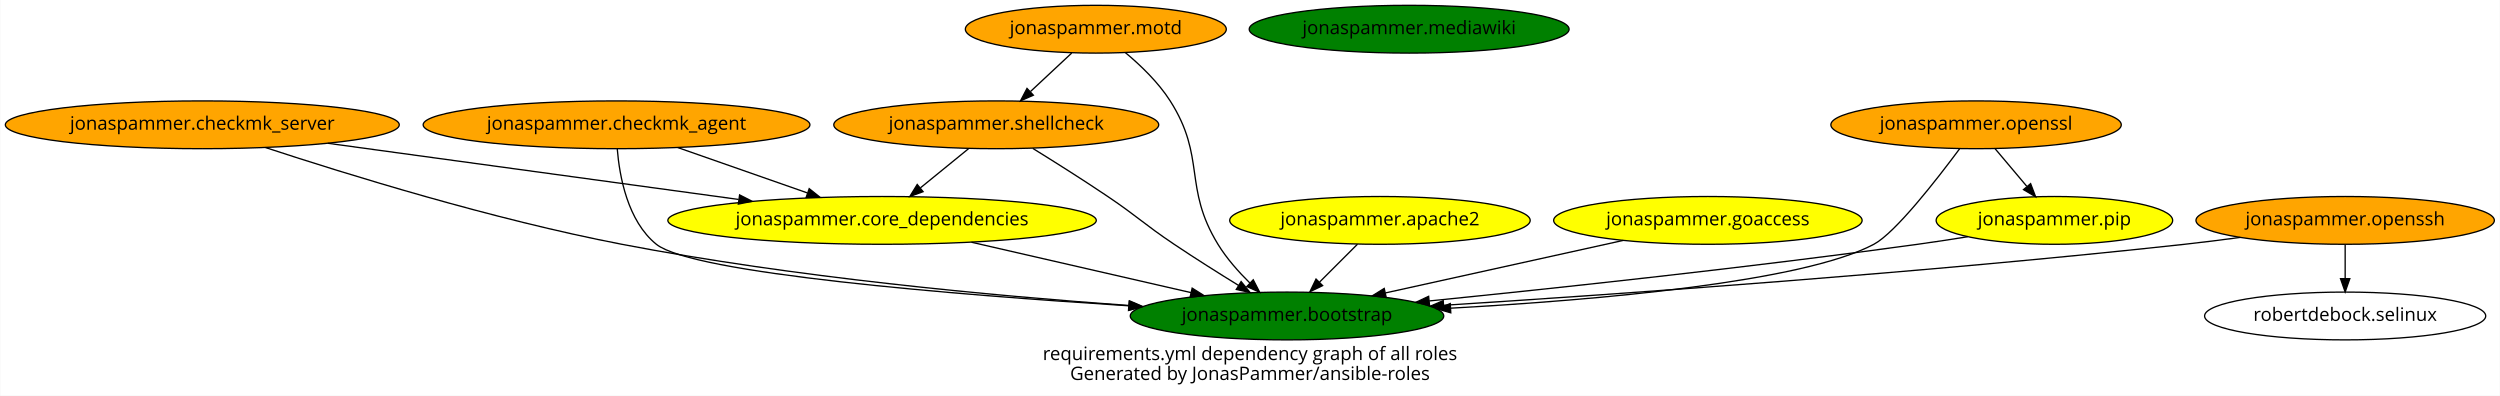
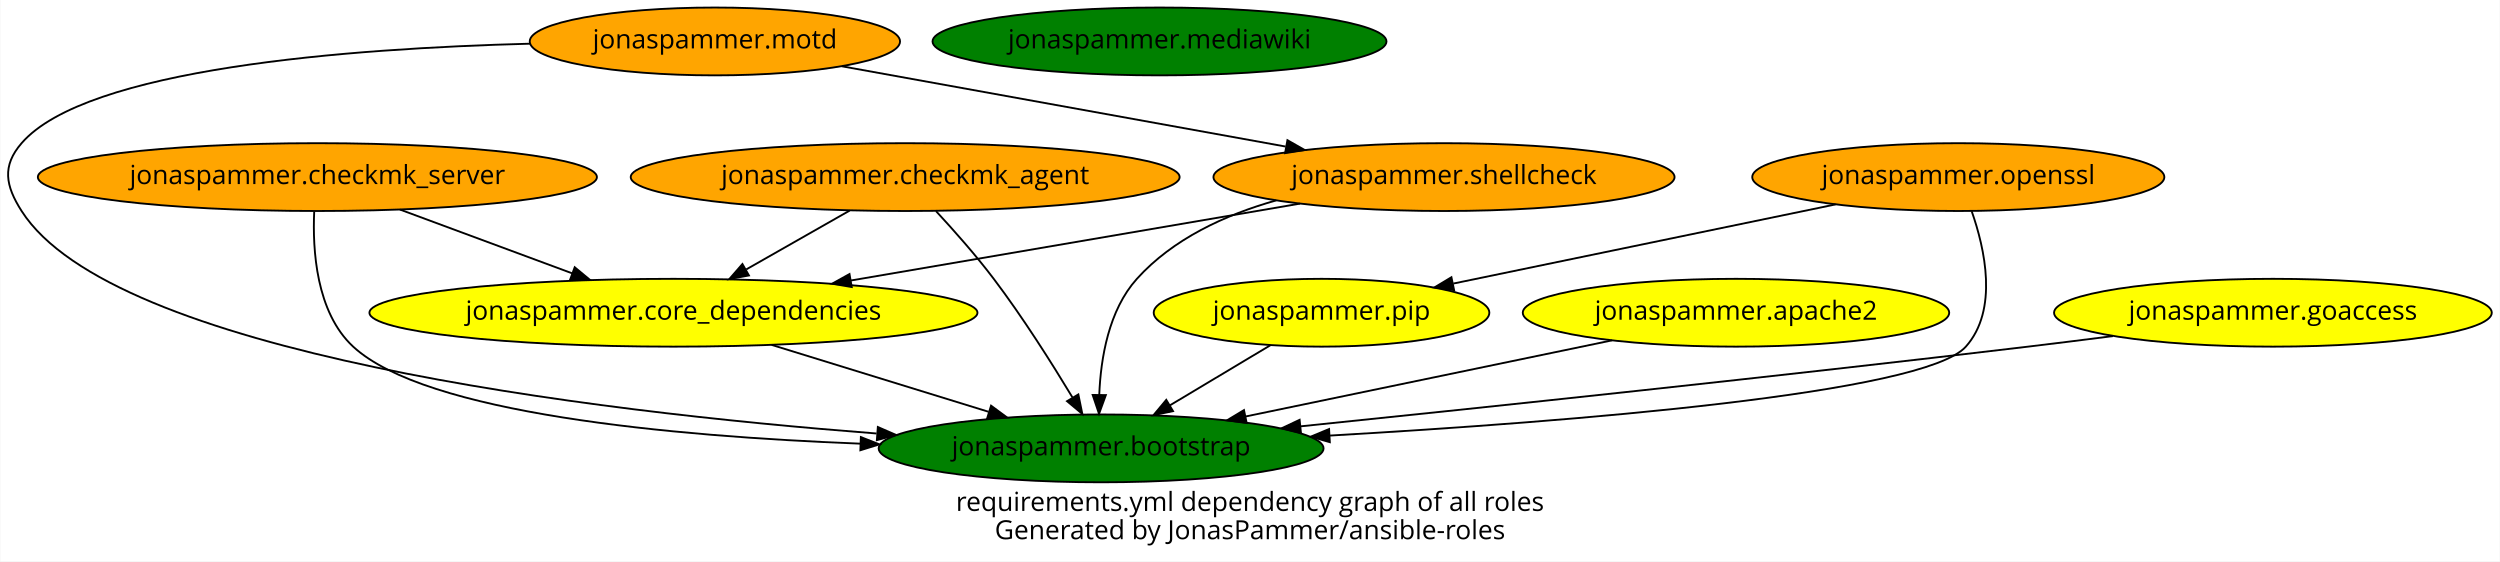
- <svg xmlns="http://www.w3.org/2000/svg" width="1883pt" height="298pt" viewBox="0.00 0.00 1882.63 298.00">
+ <svg xmlns="http://www.w3.org/2000/svg" width="1327pt" height="298pt" viewBox="0.00 0.00 1326.61 298.00">
  <g id="graph0" class="graph" transform="scale(1 1) rotate(0) translate(4 294)">
-     <polygon fill="white" stroke="transparent" points="-4,4 -4,-294 1878.63,-294 1878.63,4 -4,4" />
-     <text text-anchor="middle" x="937.31" y="-22.8" font-family="Open Sans" font-size="14.00">requirements.yml dependency graph of all roles </text>
-     <text text-anchor="middle" x="937.31" y="-7.8" font-family="Open Sans" font-size="14.00"> Generated by JonasPammer/ansible-roles</text>
+     <polygon fill="white" stroke="transparent" points="-4,4 -4,-294 1322.61,-294 1322.61,4 -4,4" />
+     <text text-anchor="middle" x="659.31" y="-22.8" font-family="Open Sans" font-size="14.00">requirements.yml dependency graph of all roles </text>
+     <text text-anchor="middle" x="659.31" y="-7.8" font-family="Open Sans" font-size="14.00"> Generated by JonasPammer/ansible-roles</text>
    <g id="node1" class="node">
-       <ellipse fill="green" stroke="black" cx="965.19" cy="-56" rx="118.08" ry="18" />
-       <text text-anchor="middle" x="965.19" y="-52.3" font-family="Open Sans" font-size="14.00">jonaspammer.bootstrap</text>
+       <ellipse fill="green" stroke="black" cx="580.27" cy="-56" rx="118.08" ry="18" />
+       <text text-anchor="middle" x="580.27" y="-52.3" font-family="Open Sans" font-size="14.00">jonaspammer.bootstrap</text>
    </g>
    <g id="node2" class="node">
-       <ellipse fill="yellow" stroke="black" cx="660.19" cy="-128" rx="161.37" ry="18" />
-       <text text-anchor="middle" x="660.19" y="-124.3" font-family="Open Sans" font-size="14.00">jonaspammer.core_dependencies</text>
+       <ellipse fill="yellow" stroke="black" cx="353.27" cy="-128" rx="161.37" ry="18" />
+       <text text-anchor="middle" x="353.27" y="-124.3" font-family="Open Sans" font-size="14.00">jonaspammer.core_dependencies</text>
    </g>
    <g id="edge1" class="edge">
-       <path fill="none" stroke="black" d="M727.5,-111.55C776.51,-100.3 842.8,-85.09 892.93,-73.58" />
-       <polygon fill="black" stroke="black" points="893.76,-76.98 902.73,-71.34 892.2,-70.16 893.76,-76.98" />
+       <path fill="none" stroke="black" d="M405.35,-110.94C439.69,-100.35 484.76,-86.45 520.55,-75.42" />
+       <polygon fill="black" stroke="black" points="521.86,-78.68 530.39,-72.38 519.8,-71.99 521.86,-78.68" />
    </g>
    <g id="node3" class="node">
-       <ellipse fill="yellow" stroke="black" cx="1543.19" cy="-128" rx="89.08" ry="18" />
-       <text text-anchor="middle" x="1543.19" y="-124.3" font-family="Open Sans" font-size="14.00">jonaspammer.pip</text>
+       <ellipse fill="yellow" stroke="black" cx="697.27" cy="-128" rx="89.08" ry="18" />
+       <text text-anchor="middle" x="697.27" y="-124.3" font-family="Open Sans" font-size="14.00">jonaspammer.pip</text>
    </g>
    <g id="edge2" class="edge">
-       <path fill="none" stroke="black" d="M1477.88,-115.69C1465.38,-113.68 1452.4,-111.69 1440.19,-110 1314.16,-92.58 1168.71,-77.02 1072.31,-67.33" />
-       <polygon fill="black" stroke="black" points="1072.56,-63.84 1062.26,-66.33 1071.86,-70.81 1072.56,-63.84" />
+       <path fill="none" stroke="black" d="M670.14,-110.76C654.27,-101.27 634.03,-89.17 616.78,-78.84" />
+       <polygon fill="black" stroke="black" points="618.45,-75.76 608.07,-73.63 614.86,-81.77 618.45,-75.76" />
    </g>
    <g id="node4" class="node">
-       <ellipse fill="orange" stroke="black" cx="746.19" cy="-200" rx="122.38" ry="18" />
-       <text text-anchor="middle" x="746.19" y="-196.3" font-family="Open Sans" font-size="14.00">jonaspammer.shellcheck</text>
+       <ellipse fill="orange" stroke="black" cx="762.27" cy="-200" rx="122.38" ry="18" />
+       <text text-anchor="middle" x="762.27" y="-196.3" font-family="Open Sans" font-size="14.00">jonaspammer.shellcheck</text>
    </g>
    <g id="edge3" class="edge">
-       <path fill="none" stroke="black" d="M773.7,-182.23C790.23,-172.01 811.6,-158.54 830.19,-146 852.89,-130.69 857.45,-125.25 880.19,-110 895.88,-99.47 913.57,-88.33 928.73,-79" />
-       <polygon fill="black" stroke="black" points="930.63,-81.94 937.33,-73.73 926.97,-75.97 930.63,-81.94" />
+       <path fill="none" stroke="black" d="M673.26,-187.64C646.1,-179.98 618.4,-167.22 599.27,-146 584.28,-129.36 580.07,-103.86 579.29,-84.42" />
+       <polygon fill="black" stroke="black" points="582.79,-84.29 579.17,-74.33 575.79,-84.37 582.79,-84.29" />
    </g>
    <g id="edge4" class="edge">
-       <path fill="none" stroke="black" d="M725.37,-182.05C714.46,-173.18 700.94,-162.17 689.04,-152.48" />
-       <polygon fill="black" stroke="black" points="691.08,-149.63 681.11,-146.03 686.66,-155.06 691.08,-149.63" />
+       <path fill="none" stroke="black" d="M685.82,-185.92C618.36,-174.37 519.79,-157.5 447.48,-145.12" />
+       <polygon fill="black" stroke="black" points="447.9,-141.64 437.45,-143.41 446.72,-148.54 447.9,-141.64" />
    </g>
    <g id="node5" class="node">
-       <ellipse fill="orange" stroke="black" cx="148.19" cy="-200" rx="148.37" ry="18" />
-       <text text-anchor="middle" x="148.19" y="-196.3" font-family="Open Sans" font-size="14.00">jonaspammer.checkmk_server</text>
+       <ellipse fill="orange" stroke="black" cx="164.27" cy="-200" rx="148.37" ry="18" />
+       <text text-anchor="middle" x="164.27" y="-196.3" font-family="Open Sans" font-size="14.00">jonaspammer.checkmk_server</text>
    </g>
    <g id="edge5" class="edge">
-       <path fill="none" stroke="black" d="M195.76,-182.87C257.09,-162.72 367.36,-128.62 464.19,-110 593.65,-85.11 744.34,-71.15 846.39,-63.89" />
-       <polygon fill="black" stroke="black" points="846.69,-67.37 856.42,-63.18 846.2,-60.39 846.69,-67.37" />
+       <path fill="none" stroke="black" d="M162.59,-181.79C161.65,-161.5 163.56,-128.24 183.27,-110 221.58,-74.56 351.44,-62.46 452.33,-58.51" />
+       <polygon fill="black" stroke="black" points="452.75,-62 462.61,-58.13 452.49,-55 452.75,-62" />
    </g>
    <g id="edge6" class="edge">
-       <path fill="none" stroke="black" d="M242.69,-186.08C330.28,-174.1 460.5,-156.3 552.17,-143.77" />
-       <polygon fill="black" stroke="black" points="552.88,-147.2 562.31,-142.38 551.93,-140.27 552.88,-147.2" />
+       <path fill="none" stroke="black" d="M208.11,-182.76C235.34,-172.68 270.55,-159.64 299.47,-148.93" />
+       <polygon fill="black" stroke="black" points="300.86,-152.15 309.02,-145.39 298.43,-145.58 300.86,-152.15" />
    </g>
    <g id="node6" class="node">
-       <ellipse fill="orange" stroke="black" cx="460.19" cy="-200" rx="145.67" ry="18" />
-       <text text-anchor="middle" x="460.19" y="-196.3" font-family="Open Sans" font-size="14.00">jonaspammer.checkmk_agent</text>
+       <ellipse fill="orange" stroke="black" cx="476.27" cy="-200" rx="145.67" ry="18" />
+       <text text-anchor="middle" x="476.27" y="-196.3" font-family="Open Sans" font-size="14.00">jonaspammer.checkmk_agent</text>
    </g>
    <g id="edge7" class="edge">
-       <path fill="none" stroke="black" d="M460.73,-181.87C462.39,-161.33 468.48,-127.5 490.19,-110 517.38,-88.08 714.26,-72.07 845.86,-63.68" />
-       <polygon fill="black" stroke="black" points="846.25,-67.16 856.01,-63.03 845.81,-60.17 846.25,-67.16" />
+       <path fill="none" stroke="black" d="M492.65,-181.92C502.03,-171.81 513.78,-158.56 523.27,-146 538.64,-125.69 554.1,-101.24 565.03,-83.11" />
+       <polygon fill="black" stroke="black" points="568.19,-84.64 570.31,-74.26 562.18,-81.05 568.19,-84.64" />
    </g>
    <g id="edge8" class="edge">
-       <path fill="none" stroke="black" d="M506.32,-182.85C535.36,-172.69 573.05,-159.5 603.85,-148.72" />
-       <polygon fill="black" stroke="black" points="605.31,-151.92 613.59,-145.31 603,-145.31 605.31,-151.92" />
+       <path fill="none" stroke="black" d="M446.81,-182.23C430.35,-172.86 409.64,-161.08 391.89,-150.98" />
+       <polygon fill="black" stroke="black" points="393.34,-147.78 382.92,-145.87 389.88,-153.86 393.34,-147.78" />
    </g>
    <g id="node7" class="node">
-       <ellipse fill="orange" stroke="black" cx="1762.19" cy="-128" rx="112.38" ry="18" />
-       <text text-anchor="middle" x="1762.19" y="-124.3" font-family="Open Sans" font-size="14.00">jonaspammer.openssh</text>
+       <ellipse fill="orange" stroke="black" cx="375.27" cy="-272" rx="98.28" ry="18" />
+       <text text-anchor="middle" x="375.27" y="-268.3" font-family="Open Sans" font-size="14.00">jonaspammer.motd</text>
    </g>
    <g id="edge9" class="edge">
-       <path fill="none" stroke="black" d="M1683.19,-115.19C1669.22,-113.3 1654.79,-111.49 1641.19,-110 1446.16,-88.67 1218.56,-72.65 1083.46,-64.07" />
-       <polygon fill="black" stroke="black" points="1083.29,-60.55 1073.09,-63.41 1082.85,-67.54 1083.29,-60.55" />
-     </g>
-     <g id="node13" class="node">
-       <ellipse fill="none" stroke="black" cx="1762.19" cy="-56" rx="105.88" ry="18" />
-       <text text-anchor="middle" x="1762.19" y="-52.3" font-family="Open Sans" font-size="14.00">robertdebock.selinux</text>
+       <path fill="none" stroke="black" d="M277.16,-270.81C180.21,-268.28 41.56,-257.58 7.27,-218 -3.2,-205.91 -1.33,-195.49 7.27,-182 55.43,-106.54 307.75,-75.77 461.06,-63.9" />
+       <polygon fill="black" stroke="black" points="461.76,-67.35 471.47,-63.11 461.24,-60.37 461.76,-67.35" />
    </g>
    <g id="edge10" class="edge">
-       <path fill="none" stroke="black" d="M1762.19,-109.7C1762.19,-101.98 1762.19,-92.71 1762.19,-84.11" />
-       <polygon fill="black" stroke="black" points="1765.69,-84.1 1762.19,-74.1 1758.69,-84.1 1765.69,-84.1" />
+       <path fill="none" stroke="black" d="M442.68,-258.81C508.11,-246.97 607.62,-228.97 678.19,-216.21" />
+       <polygon fill="black" stroke="black" points="679.17,-219.59 688.38,-214.36 677.92,-212.7 679.17,-219.59" />
    </g>
    <g id="node8" class="node">
-       <ellipse fill="orange" stroke="black" cx="821.19" cy="-272" rx="98.28" ry="18" />
-       <text text-anchor="middle" x="821.19" y="-268.3" font-family="Open Sans" font-size="14.00">jonaspammer.motd</text>
+       <ellipse fill="yellow" stroke="black" cx="917.27" cy="-128" rx="113.18" ry="18" />
+       <text text-anchor="middle" x="917.27" y="-124.3" font-family="Open Sans" font-size="14.00">jonaspammer.apache2</text>
    </g>
    <g id="edge11" class="edge">
-       <path fill="none" stroke="black" d="M843.38,-254.42C854.85,-244.87 868.27,-232 877.19,-218 904.38,-175.33 886.79,-153.17 913.19,-110 919.64,-99.45 928.55,-89.37 937.18,-80.88" />
-       <polygon fill="black" stroke="black" points="939.75,-83.27 944.62,-73.86 934.94,-78.18 939.75,-83.27" />
+       <path fill="none" stroke="black" d="M851.5,-113.34C795.73,-101.75 715.68,-85.13 657,-72.94" />
+       <polygon fill="black" stroke="black" points="657.54,-69.47 647.04,-70.87 656.11,-76.33 657.54,-69.47" />
+     </g>
+     <g id="node9" class="node">
+       <ellipse fill="orange" stroke="black" cx="1035.27" cy="-200" rx="109.38" ry="18" />
+       <text text-anchor="middle" x="1035.27" y="-196.3" font-family="Open Sans" font-size="14.00">jonaspammer.openssl</text>
    </g>
    <g id="edge12" class="edge">
-       <path fill="none" stroke="black" d="M803.03,-254.05C793.7,-245.35 782.18,-234.59 771.95,-225.04" />
-       <polygon fill="black" stroke="black" points="774.13,-222.3 764.44,-218.03 769.36,-227.41 774.13,-222.3" />
-     </g>
-     <g id="node9" class="node">
-       <ellipse fill="yellow" stroke="black" cx="1035.19" cy="-128" rx="113.18" ry="18" />
-       <text text-anchor="middle" x="1035.19" y="-124.3" font-family="Open Sans" font-size="14.00">jonaspammer.apache2</text>
+       <path fill="none" stroke="black" d="M1042.37,-181.91C1049.35,-162.05 1056.66,-129.51 1039.27,-110 1017.09,-85.11 830.15,-70.2 701.79,-62.8" />
+       <polygon fill="black" stroke="black" points="701.68,-59.29 691.49,-62.21 701.28,-66.27 701.68,-59.29" />
    </g>
    <g id="edge13" class="edge">
-       <path fill="none" stroke="black" d="M1018.24,-110.05C1009.69,-101.5 999.15,-90.96 989.72,-81.54" />
-       <polygon fill="black" stroke="black" points="992.01,-78.87 982.46,-74.28 987.06,-83.82 992.01,-78.87" />
+       <path fill="none" stroke="black" d="M970.1,-185.5C911.89,-173.45 826.85,-155.84 767.22,-143.49" />
+       <polygon fill="black" stroke="black" points="767.64,-140 757.14,-141.4 766.22,-146.85 767.64,-140" />
    </g>
    <g id="node10" class="node">
-       <ellipse fill="orange" stroke="black" cx="1484.19" cy="-200" rx="109.38" ry="18" />
-       <text text-anchor="middle" x="1484.19" y="-196.3" font-family="Open Sans" font-size="14.00">jonaspammer.openssl</text>
+       <ellipse fill="yellow" stroke="black" cx="1202.27" cy="-128" rx="116.18" ry="18" />
+       <text text-anchor="middle" x="1202.27" y="-124.3" font-family="Open Sans" font-size="14.00">jonaspammer.goaccess</text>
    </g>
    <g id="edge14" class="edge">
-       <path fill="none" stroke="black" d="M1471.86,-182.02C1454.55,-158.67 1423.33,-118.58 1407.19,-110 1353.66,-81.56 1199.8,-68.07 1088.64,-61.89" />
-       <polygon fill="black" stroke="black" points="1088.54,-58.38 1078.36,-61.33 1088.16,-65.37 1088.54,-58.38" />
-     </g>
-     <g id="edge15" class="edge">
-       <path fill="none" stroke="black" d="M1498.47,-182.05C1505.64,-173.54 1514.47,-163.07 1522.38,-153.68" />
-       <polygon fill="black" stroke="black" points="1525.27,-155.69 1529.04,-145.79 1519.92,-151.18 1525.27,-155.69" />
+       <path fill="none" stroke="black" d="M1117.34,-115.61C1102.34,-113.68 1086.85,-111.74 1072.27,-110 939.28,-94.14 785.81,-77.94 686.12,-67.7" />
+       <polygon fill="black" stroke="black" points="686.35,-64.21 676.05,-66.67 685.64,-71.17 686.35,-64.21" />
    </g>
    <g id="node11" class="node">
-       <ellipse fill="yellow" stroke="black" cx="1282.19" cy="-128" rx="116.18" ry="18" />
-       <text text-anchor="middle" x="1282.19" y="-124.3" font-family="Open Sans" font-size="14.00">jonaspammer.goaccess</text>
-     </g>
-     <g id="edge16" class="edge">
-       <path fill="none" stroke="black" d="M1218.42,-112.92C1166.68,-101.49 1093.66,-85.37 1039.32,-73.37" />
-       <polygon fill="black" stroke="black" points="1039.92,-69.92 1029.4,-71.18 1038.41,-76.75 1039.92,-69.92" />
-     </g>
-     <g id="node12" class="node">
-       <ellipse fill="green" stroke="black" cx="1057.19" cy="-272" rx="120.48" ry="18" />
-       <text text-anchor="middle" x="1057.19" y="-268.3" font-family="Open Sans" font-size="14.00">jonaspammer.mediawiki</text>
+       <ellipse fill="green" stroke="black" cx="611.27" cy="-272" rx="120.48" ry="18" />
+       <text text-anchor="middle" x="611.27" y="-268.3" font-family="Open Sans" font-size="14.00">jonaspammer.mediawiki</text>
    </g>
  </g>
</svg>
